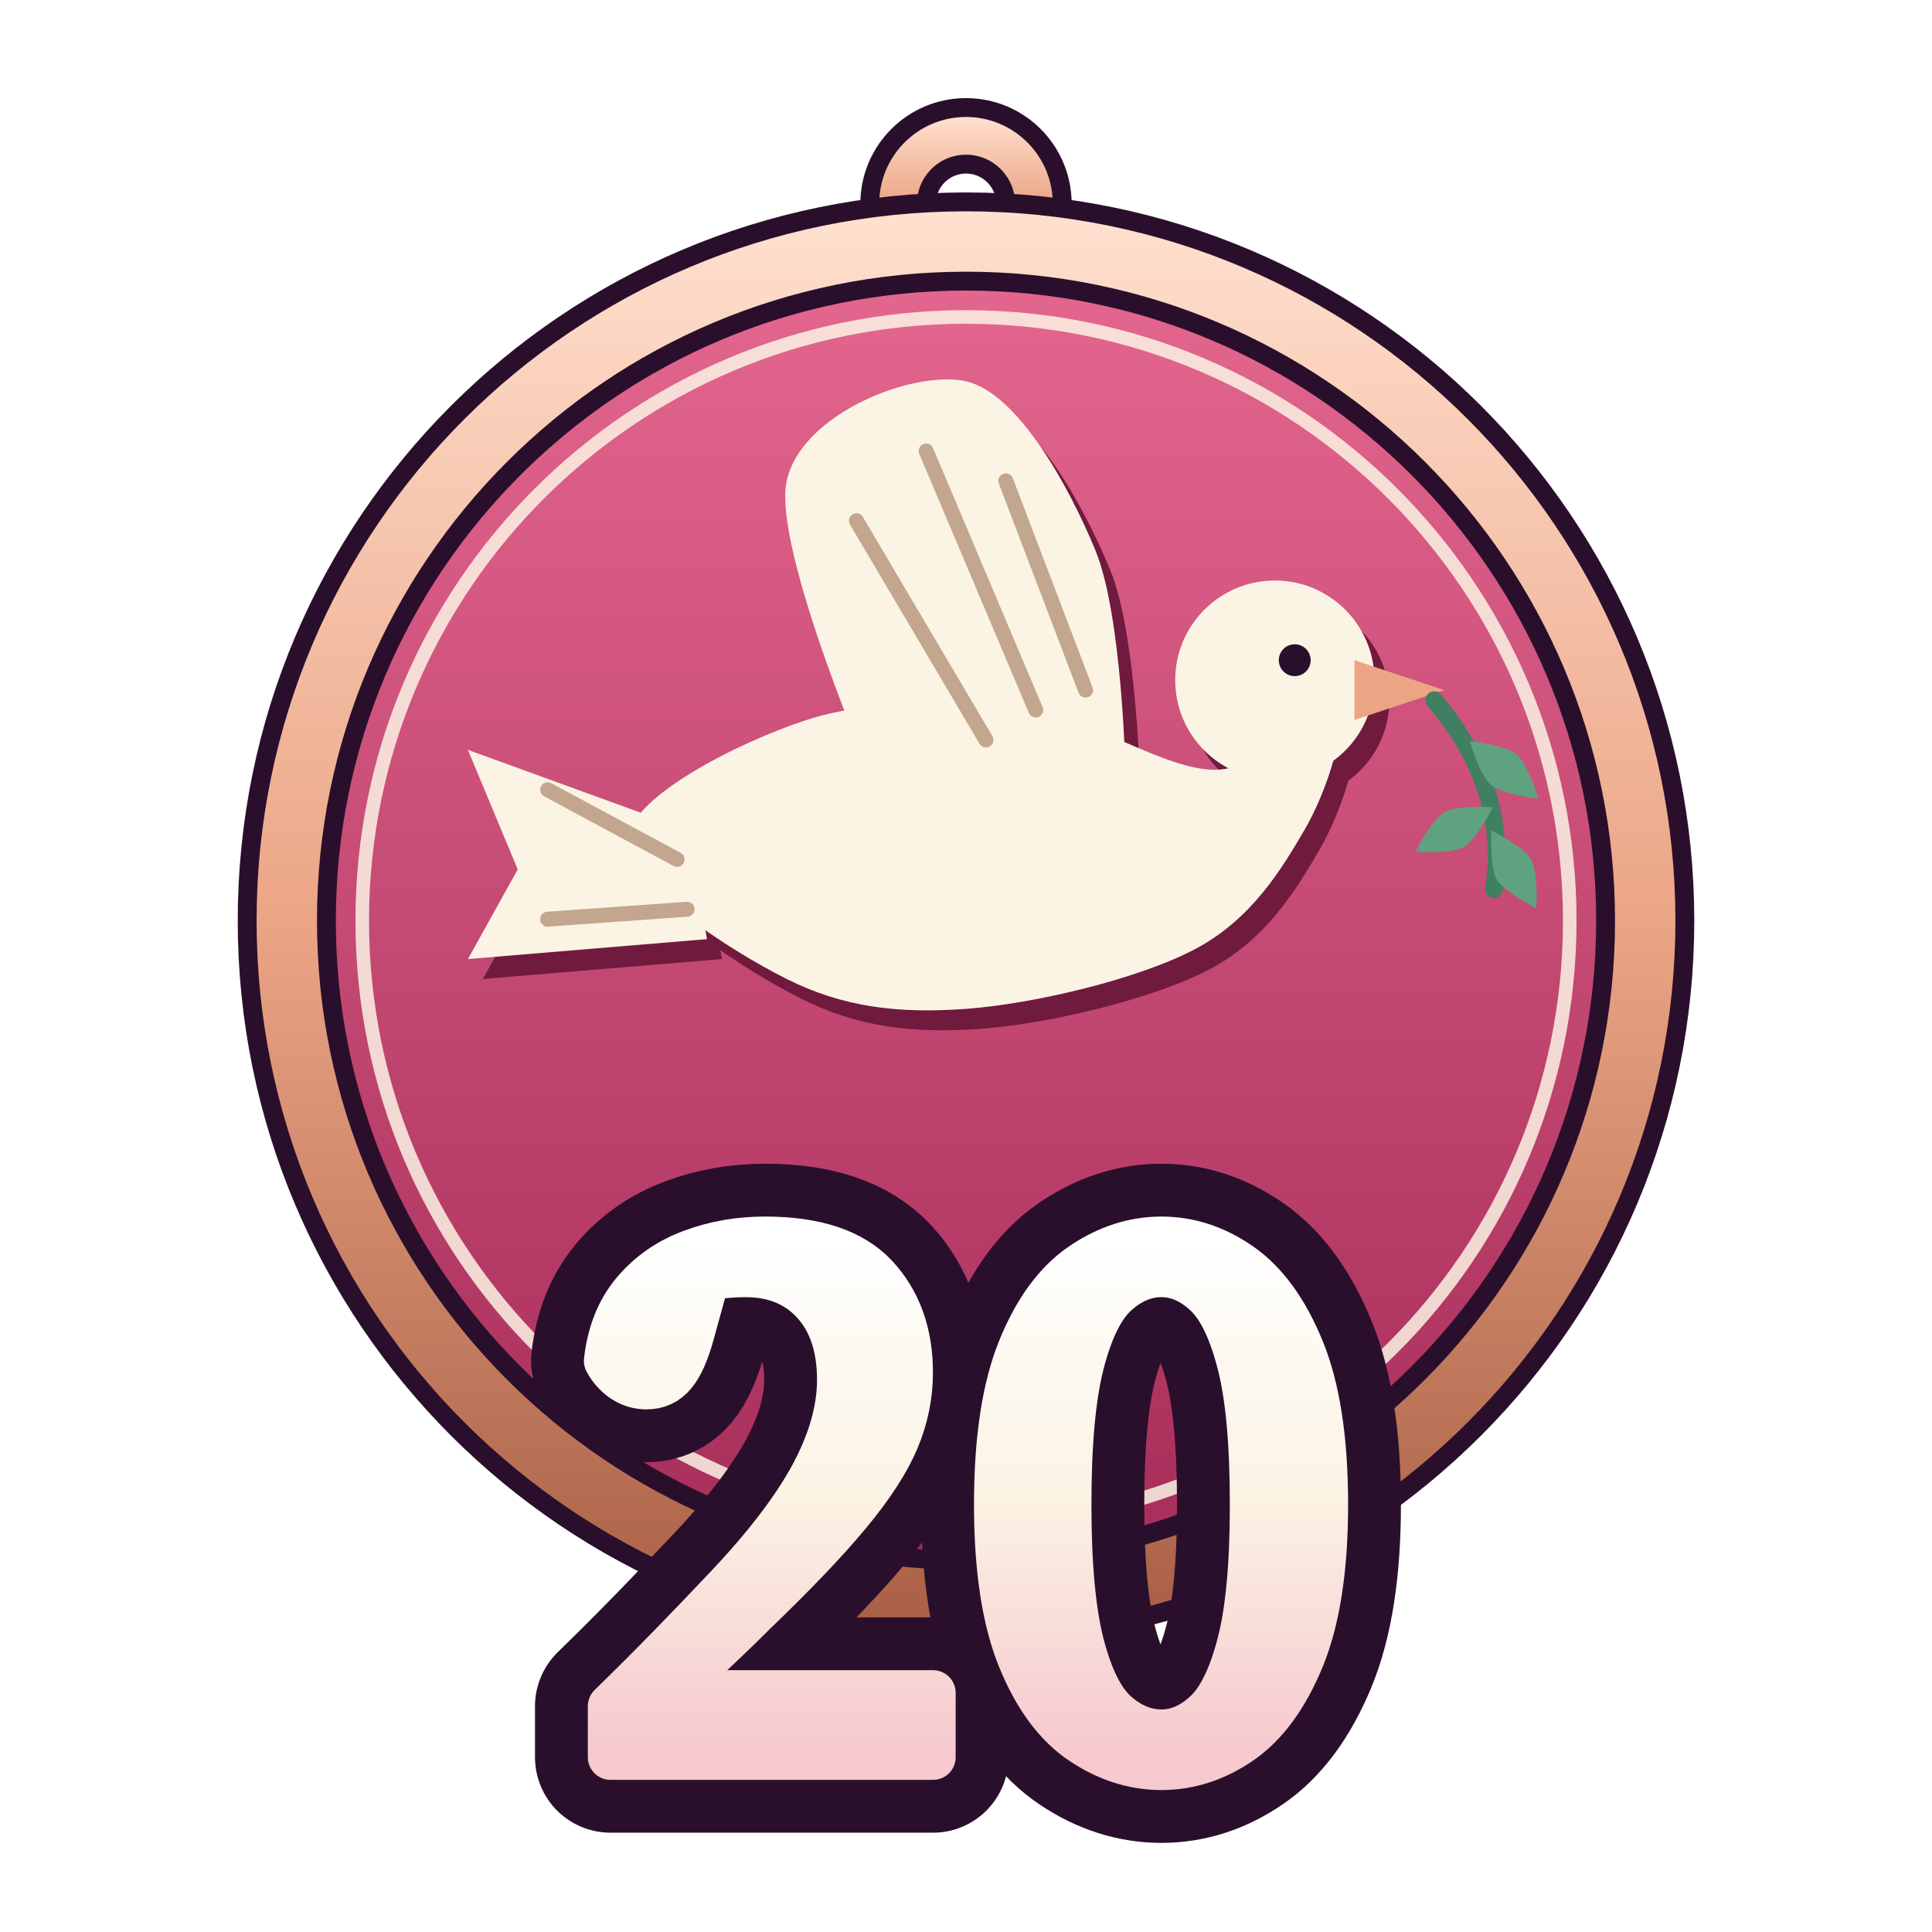
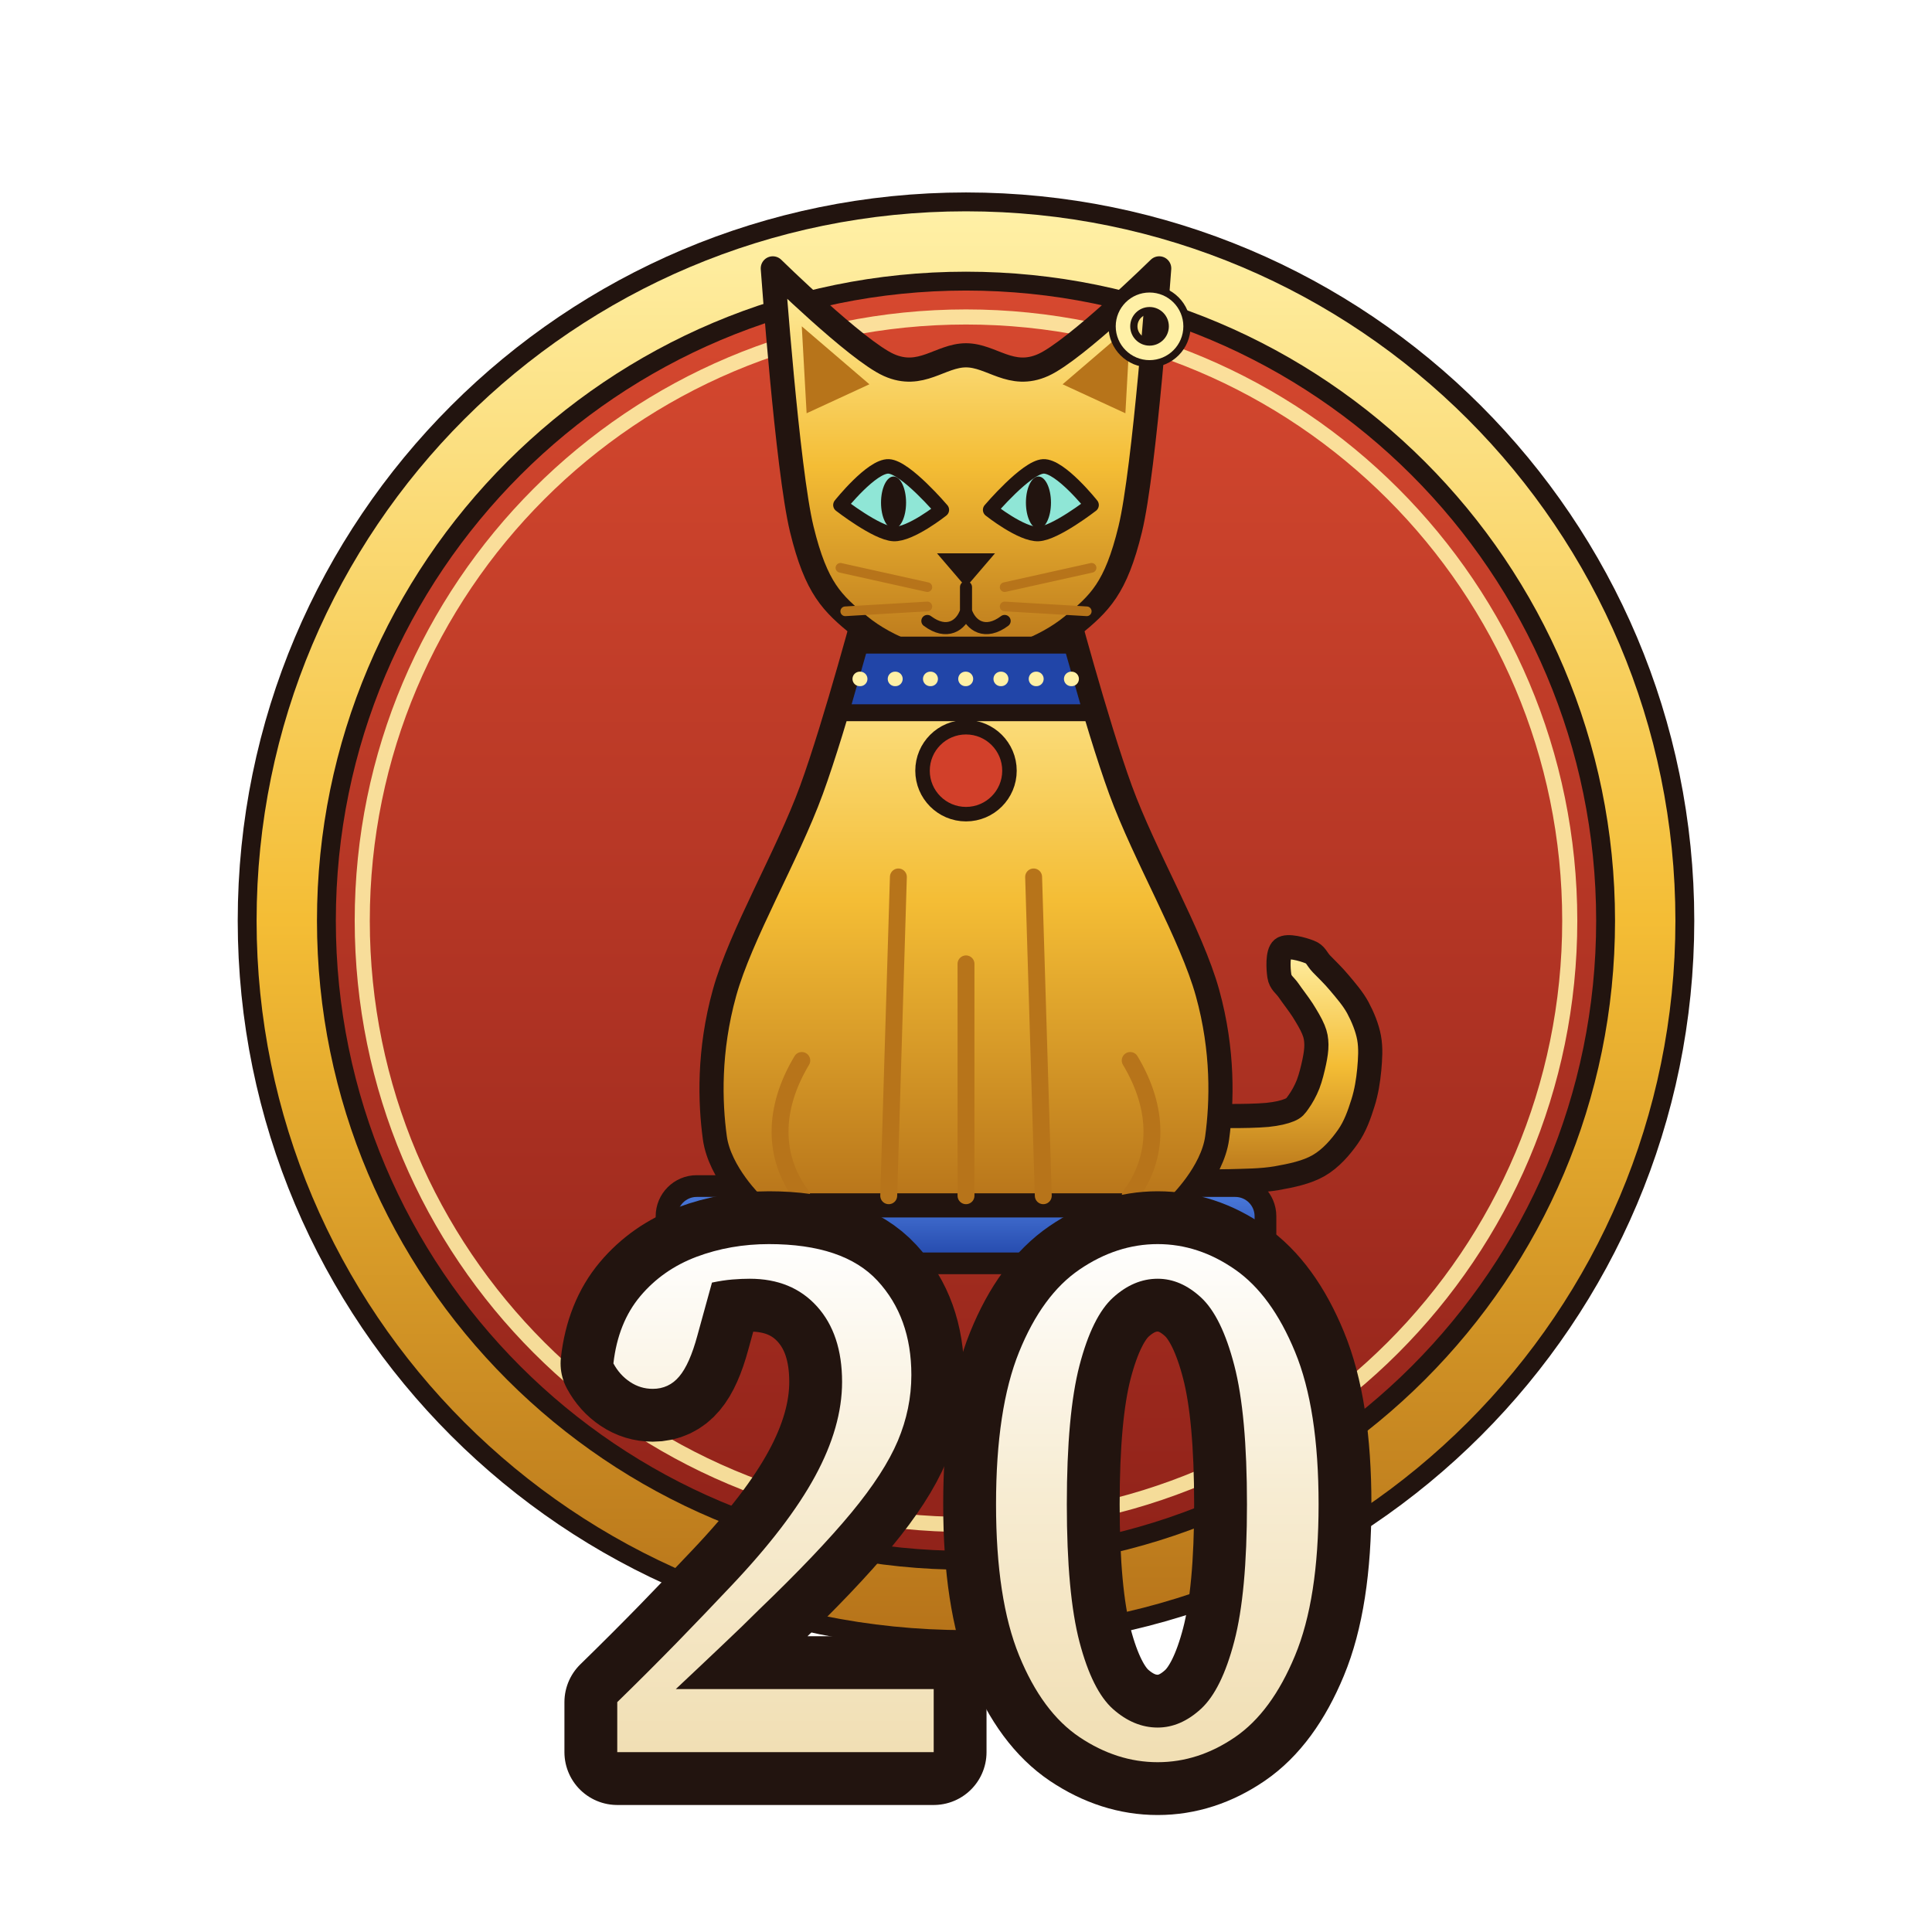
<svg xmlns="http://www.w3.org/2000/svg" width="256" height="256" viewBox="0 0 256 256">
  <defs>
-     <linearGradient id="linear-gradient-1" x1="128" y1="15.5" x2="128" y2="38.5" gradientUnits="userSpaceOnUse">
-       <stop offset="0" stop-color="#ffe0cf" />
-       <stop offset="0.5" stop-color="#eba585" />
-       <stop offset="1" stop-color="#a85f45" />
+     <linearGradient id="linear-gradient-1" x1="128" y1="32" x2="128" y2="212" gradientUnits="userSpaceOnUse">
+       <stop offset="0" stop-color="#d94a30" />
+       <stop offset="1" stop-color="#8e2119" />
    </linearGradient>
-     <linearGradient id="linear-gradient-2" x1="128" y1="32" x2="128" y2="212" gradientUnits="userSpaceOnUse">
-       <stop offset="0" stop-color="#e56890" />
-       <stop offset="1" stop-color="#a52c58" />
+     <linearGradient id="linear-gradient-2" x1="128" y1="28" x2="128" y2="216" gradientUnits="userSpaceOnUse">
+       <stop offset="0" stop-color="#fff0a6" />
+       <stop offset="0.5" stop-color="#f4bd35" />
+       <stop offset="1" stop-color="#b7741a" />
    </linearGradient>
-     <linearGradient id="linear-gradient-3" x1="128" y1="28" x2="128" y2="216" gradientUnits="userSpaceOnUse">
-       <stop offset="0" stop-color="#ffe0cf" />
-       <stop offset="0.5" stop-color="#eba585" />
-       <stop offset="1" stop-color="#a85f45" />
+     <linearGradient id="linear-gradient-3" x1="165.34" y1="125.51" x2="165.34" y2="156.84" gradientUnits="userSpaceOnUse">
+       <stop offset="0" stop-color="#fff0a6" />
+       <stop offset="0.5" stop-color="#f4bd35" />
+       <stop offset="1" stop-color="#b7741a" />
    </linearGradient>
-     <linearGradient id="linear-gradient-4" x1="0" y1="164" x2="0" y2="232" gradientUnits="userSpaceOnUse">
+     <linearGradient id="linear-gradient-4" x1="128" y1="157.16" x2="128" y2="167.4" gradientUnits="userSpaceOnUse">
+       <stop offset="0" stop-color="#4f7fe0" />
+       <stop offset="1" stop-color="#2145a8" />
+     </linearGradient>
+     <linearGradient id="linear-gradient-5" x1="128" y1="79.08" x2="128" y2="159.72" gradientUnits="userSpaceOnUse">
+       <stop offset="0" stop-color="#fff0a6" />
+       <stop offset="0.5" stop-color="#f4bd35" />
+       <stop offset="1" stop-color="#b7741a" />
+     </linearGradient>
+     <linearGradient id="linear-gradient-6" x1="128" y1="35.56" x2="128" y2="88.04" gradientUnits="userSpaceOnUse">
+       <stop offset="0" stop-color="#fff0a6" />
+       <stop offset="0.5" stop-color="#f4bd35" />
+       <stop offset="1" stop-color="#b7741a" />
+     </linearGradient>
+     <linearGradient id="linear-gradient-7" x1="0" y1="164" x2="0" y2="232" gradientUnits="userSpaceOnUse">
      <stop offset="0" stop-color="#ffffff" />
-       <stop offset="0.5" stop-color="#fbf3e4" />
-       <stop offset="1" stop-color="#f6c9cf" />
+       <stop offset="0.5" stop-color="#f7ecd2" />
+       <stop offset="1" stop-color="#f1dfb4" />
    </linearGradient>
  </defs>
  <g>
-     <circle cx="128" cy="27" r="9" fill="none" stroke="#2a0f2c" stroke-width="10" stroke-linecap="round" stroke-linejoin="round" />
-     <circle cx="128" cy="27" r="9" fill="none" stroke="url(#linear-gradient-1)" stroke-width="5" stroke-linecap="round" stroke-linejoin="round" />
-     <circle cx="128" cy="122" r="90" fill="url(#linear-gradient-2)" stroke="#2a0f2c" stroke-width="13" stroke-linecap="round" stroke-linejoin="round" />
-     <circle cx="128" cy="122" r="90" fill="none" stroke="url(#linear-gradient-3)" stroke-width="8" stroke-linecap="round" stroke-linejoin="round" />
-     <circle cx="128" cy="122" r="80" fill="none" stroke="#fbf3e4" stroke-width="1.8" stroke-linecap="round" stroke-linejoin="round" opacity="0.85" />
+     <circle cx="128" cy="122" r="90" fill="url(#linear-gradient-1)" stroke="#22140f" stroke-width="13" stroke-linecap="round" stroke-linejoin="round" />
+     <circle cx="128" cy="122" r="90" fill="none" stroke="url(#linear-gradient-2)" stroke-width="8" stroke-linecap="round" stroke-linejoin="round" />
+     <circle cx="128" cy="122" r="80" fill="none" stroke="#fff0a6" stroke-width="2" stroke-linecap="round" stroke-linejoin="round" opacity="0.9" />
    <g>
-       <g>
-         <polygon points="93.02,112.56 63.98,102 70.58,117.84 63.98,129.72 95.66,127.08" fill="#701a3e" />
-         <path d="M118.1 107.28 C118.1 107.28 104.24 75.38 106.22 66.36 C108.2 57.34 123.16 51.62 129.98 53.16 C136.8 54.7 143.62 67.02 147.14 75.6 C150.66 84.18 151.1 104.64 151.1 104.64 Z" fill="#701a3e" />
-         <path d="M85.1 113.88 C85.54 108.16 100.06 100.9 108.86 98.04 C117.66 95.18 128.88 95.62 137.9 96.72 C146.92 97.82 156.16 104.64 162.98 104.64 C169.8 104.64 176.84 95.4 178.82 96.72 C180.8 98.04 177.94 107.28 174.86 112.56 C171.78 117.84 167.82 124.44 160.34 128.4 C152.86 132.36 139 135.66 129.98 136.32 C120.96 136.98 113.7 136.1 106.22 132.36 C98.74 128.62 84.66 119.6 85.1 113.88 Z" fill="#701a3e" />
-         <circle cx="170.9" cy="92.76" r="13.2" fill="#701a3e" />
-       </g>
-       <g>
-         <polygon points="91.04,109.92 62,99.36 68.6,115.2 62,127.08 93.68,124.44" fill="#fbf3e4" />
-         <path d="M116.12 104.64 C116.12 104.64 102.26 72.74 104.24 63.72 C106.22 54.7 121.18 48.98 128 50.52 C134.82 52.06 141.64 64.38 145.16 72.96 C148.68 81.54 149.12 102 149.12 102 Z" fill="#fbf3e4" />
-         <path d="M83.12 111.24 C83.56 105.52 98.08 98.26 106.88 95.4 C115.68 92.54 126.9 92.98 135.92 94.08 C144.94 95.18 154.18 102 161 102 C167.82 102 174.86 92.76 176.84 94.08 C178.82 95.4 175.96 104.64 172.88 109.92 C169.8 115.2 165.84 121.8 158.36 125.76 C150.88 129.72 137.02 133.02 128 133.68 C118.98 134.34 111.72 133.46 104.24 129.72 C96.76 125.98 82.68 116.96 83.12 111.24 Z" fill="#fbf3e4" />
-         <circle cx="168.92" cy="90.12" r="13.2" fill="#fbf3e4" />
-       </g>
-       <polygon points="179.48,87.48 191.36,91.44 179.48,95.4" fill="#eba585" />
-       <circle cx="171.56" cy="87.48" r="2.11" fill="#2a0f2c" />
-       <line x1="113.48" y1="69" x2="130.64" y2="98.04" fill="none" stroke="#c2a68d" stroke-width="1.98" stroke-linecap="round" stroke-linejoin="round" />
-       <line x1="122.72" y1="59.76" x2="137.24" y2="94.08" fill="none" stroke="#c2a68d" stroke-width="1.98" stroke-linecap="round" stroke-linejoin="round" />
-       <line x1="133.28" y1="63.72" x2="143.84" y2="91.44" fill="none" stroke="#c2a68d" stroke-width="1.98" stroke-linecap="round" stroke-linejoin="round" />
-       <path d="M72.56 104.64 L89.72 113.88 M72.56 121.8 L91.04 120.48" fill="none" stroke="#c2a68d" stroke-width="1.98" stroke-linecap="round" stroke-linejoin="round" />
-       <path d="M190.04 92.76 C196.64 100.68 199.28 108.6 197.96 117.84" fill="none" stroke="#3f7f62" stroke-width="2.31" stroke-linecap="round" stroke-linejoin="round" />
-       <path d="M203.83 105.82 C203.83 105.82 199.1 105.29 197.58 104.02 C196.07 102.75 194.73 98.18 194.73 98.18 C194.73 98.18 199.46 98.71 200.98 99.98 C202.49 101.25 203.83 105.82 203.83 105.82 Z" fill="#5fa27f" />
-       <path d="M187.54 112.89 C187.54 112.89 189.64 108.63 191.36 107.64 C193.08 106.65 197.82 106.95 197.82 106.95 C197.82 106.95 195.72 111.21 194 112.2 C192.28 113.19 187.54 112.89 187.54 112.89 Z" fill="#5fa27f" />
-       <path d="M203.57 120.34 C203.57 120.34 199.31 118.24 198.32 116.52 C197.33 114.8 197.63 110.06 197.63 110.06 C197.63 110.06 201.89 112.16 202.88 113.88 C203.87 115.6 203.57 120.34 203.57 120.34 Z" fill="#5fa27f" />
+       <path d="M149.12 152 C149.11 153.49 152.19 155.77 153.56 156.52 C154.92 157.27 155.74 156.48 157.31 156.48 C158.87 156.48 160.97 156.58 162.94 156.52 C164.92 156.46 167.18 156.46 169.15 156.12 C171.12 155.77 173.18 155.35 174.75 154.43 C176.33 153.52 177.63 152.01 178.6 150.63 C179.57 149.26 180.12 147.66 180.59 146.17 C181.06 144.69 181.29 143.2 181.43 141.76 C181.56 140.31 181.66 138.88 181.41 137.51 C181.16 136.15 180.58 134.76 179.93 133.54 C179.28 132.33 178.29 131.21 177.48 130.24 C176.68 129.27 175.77 128.42 175.11 127.73 C174.45 127.05 174.39 126.46 173.52 126.13 C172.66 125.79 170.59 125.19 169.93 125.72 C169.25 126.25 169.38 128.39 169.52 129.31 C169.66 130.24 170.26 130.52 170.77 131.27 C171.28 132.02 172.05 132.99 172.6 133.84 C173.14 134.7 173.72 135.66 174.03 136.42 C174.34 137.17 174.41 137.68 174.43 138.41 C174.44 139.12 174.32 139.87 174.14 140.74 C173.95 141.62 173.67 142.79 173.33 143.67 C172.99 144.54 172.49 145.42 172.08 145.99 C171.67 146.56 171.54 146.8 170.85 147.09 C170.16 147.37 169.27 147.59 167.93 147.73 C166.59 147.85 164.56 147.89 162.82 147.88 C161.08 147.87 158.98 147.73 157.45 147.68 C155.93 147.63 155.03 146.84 153.64 147.56 C152.26 148.28 149.14 150.5 149.12 152 Z" fill="url(#linear-gradient-3)" stroke="#22140f" stroke-width="3.2" stroke-linecap="round" stroke-linejoin="round" />
+       <path d="M92.32 157.16 L163.68 157.16 C165.89 157.16 167.68 158.95 167.68 161.16 L167.68 163.4 C167.68 165.61 165.89 167.4 163.68 167.4 L92.32 167.4 C90.11 167.4 88.32 165.61 88.32 163.4 L88.32 161.16 C88.32 158.95 90.11 157.16 92.32 157.16 Z" fill="url(#linear-gradient-4)" stroke="#22140f" stroke-width="2.88" stroke-linecap="round" stroke-linejoin="round" />
+       <path d="M115.2 79.08 L140.8 79.08 C140.8 79.08 145.28 95.93 148.48 104.68 C151.68 113.43 157.87 123.88 160 131.56 C162.13 139.24 161.92 146.07 161.28 150.76 C160.64 155.45 156.16 159.72 156.16 159.72 L99.84 159.72 C99.84 159.72 95.36 155.45 94.72 150.76 C94.08 146.07 93.87 139.24 96 131.56 C98.13 123.88 104.32 113.43 107.52 104.68 C110.72 95.93 115.2 79.08 115.2 79.08 Z" fill="url(#linear-gradient-5)" stroke="#22140f" stroke-width="3.2" stroke-linecap="round" stroke-linejoin="round" />
+       <path d="M119.04 116.2 L117.76 158.44 M136.96 116.2 L138.24 158.44 M128 127.72 L128 158.44" fill="none" stroke="#b7741a" stroke-width="2.24" stroke-linecap="round" stroke-linejoin="round" />
+       <path d="M106.24 140.52 C102.4 146.92 102.4 153.32 106.24 158.44 M149.76 140.52 C153.6 146.92 153.6 153.32 149.76 158.44" fill="none" stroke="#b7741a" stroke-width="2.24" stroke-linecap="round" stroke-linejoin="round" />
+       <path d="M106.24 70.12 C104.32 62.23 102.4 35.56 102.4 35.56 C102.4 35.56 113.49 46.44 117.76 48.36 C122.03 50.28 124.59 47.08 128 47.08 C131.41 47.08 133.97 50.28 138.24 48.36 C142.51 46.44 153.6 35.56 153.6 35.56 C153.6 35.56 151.68 62.23 149.76 70.12 C147.84 78.01 145.71 79.93 142.08 82.92 C138.45 85.91 132.69 88.04 128 88.04 C123.31 88.04 117.55 85.91 113.92 82.92 C110.29 79.93 108.16 78.01 106.24 70.12 Z" fill="url(#linear-gradient-6)" stroke="#22140f" stroke-width="3.2" stroke-linecap="round" stroke-linejoin="round" />
+       <polygon points="106.24,43.24 115.2,50.92 106.88,54.76" fill="#b7741a" />
+       <path d="M111.36 66.92 C111.36 66.92 115.52 61.69 117.76 61.8 C120 61.91 124.8 67.56 124.8 67.56 C124.8 67.56 120.64 70.87 118.4 70.76 C116.16 70.65 111.36 66.92 111.36 66.92 Z" fill="#8fe6d6" stroke="#22140f" stroke-width="1.92" stroke-linecap="round" stroke-linejoin="round" />
+       <ellipse cx="118.4" cy="66.6" rx="1.66" ry="3.46" fill="#22140f" />
+       <path d="M122.88 77.8 L111.36 75.24 M122.88 80.36 L112 81" fill="none" stroke="#b7741a" stroke-width="1.28" stroke-linecap="round" stroke-linejoin="round" />
+       <polygon points="149.76,43.24 140.8,50.92 149.12,54.76" fill="#b7741a" />
+       <path d="M144.64 66.92 C144.64 66.92 140.48 61.69 138.24 61.8 C136 61.91 131.2 67.56 131.2 67.56 C131.2 67.56 135.36 70.87 137.6 70.76 C139.84 70.65 144.64 66.92 144.64 66.92 Z" fill="#8fe6d6" stroke="#22140f" stroke-width="1.92" stroke-linecap="round" stroke-linejoin="round" />
+       <ellipse cx="137.6" cy="66.6" rx="1.66" ry="3.46" fill="#22140f" />
+       <path d="M133.12 77.8 L144.64 75.24 M133.12 80.36 L144 81" fill="none" stroke="#b7741a" stroke-width="1.28" stroke-linecap="round" stroke-linejoin="round" />
+       <polygon points="124.16,73.32 131.84,73.32 128,77.8" fill="#22140f" />
+       <path d="M128 77.8 L128 81 M122.88 82.28 C125.44 84.2 127.36 82.92 128 81 C128.64 82.92 130.56 84.2 133.12 82.28" fill="none" stroke="#22140f" stroke-width="1.6" stroke-linecap="round" stroke-linejoin="round" />
+       <polygon points="113.92,85.48 142.08,85.48 144.64,94.44 111.36,94.44" fill="#2145a8" stroke="#22140f" stroke-width="2.24" stroke-linecap="round" stroke-linejoin="round" />
+       <line x1="113.92" y1="89.96" x2="142.08" y2="89.96" fill="none" stroke="#fff0a6" stroke-width="1.92" stroke-linecap="round" stroke-linejoin="round" stroke-dasharray="0.06 4.61" />
+       <circle cx="128" cy="102.12" r="5.76" fill="#d2402a" stroke="#22140f" stroke-width="1.92" stroke-linecap="round" stroke-linejoin="round" />
+       <circle cx="152.32" cy="43.24" r="3.52" fill="none" stroke="#22140f" stroke-width="3.84" stroke-linecap="round" stroke-linejoin="round" />
+       <circle cx="152.32" cy="43.24" r="3.52" fill="none" stroke="#fff0a6" stroke-width="1.92" stroke-linecap="round" stroke-linejoin="round" />
    </g>
    <g>
-       <path d="M80.89 232.84 L80.89 226.08 C83.66 223.38 86.35 220.69 88.95 218.02 C91.55 215.35 93.96 212.84 96.18 210.48 C101.38 205 105.19 200.03 107.62 195.56 C110.04 191.08 111.26 186.84 111.26 182.82 C111.26 178.52 110.13 175.12 107.88 172.62 C105.62 170.13 102.59 168.88 98.78 168.88 C98.08 168.88 97.3 168.91 96.44 168.98 C95.57 169.05 94.65 169.19 93.68 169.4 L91.7 176.58 C91.01 179.14 90.2 180.98 89.26 182.09 C88.32 183.2 87.13 183.75 85.67 183.75 C84.56 183.75 83.54 183.44 82.6 182.82 C81.67 182.19 80.92 181.36 80.37 180.32 C80.78 176.65 82 173.61 84.01 171.22 C86.02 168.83 88.55 167.06 91.6 165.92 C94.65 164.77 97.91 164.2 101.38 164.2 C108.1 164.2 112.99 165.85 116.04 169.14 C119.09 172.43 120.62 176.68 120.62 181.88 C120.62 184.93 120.01 187.89 118.8 190.77 C117.58 193.65 115.49 196.89 112.5 200.5 C109.52 204.1 105.36 208.47 100.02 213.6 C98.64 214.99 96.96 216.62 94.98 218.49 C93 220.36 90.94 222.3 88.79 224.31 L123.63 224.31 L123.63 232.84 Z" fill="#2a0f2c" stroke="#2a0f2c" stroke-width="20" stroke-linecap="round" stroke-linejoin="round" />
-       <path d="M153.9 234.19 C150.22 234.19 146.7 233.07 143.34 230.81 C139.98 228.56 137.26 224.88 135.18 219.79 C133.1 214.69 132.06 207.88 132.06 199.35 C132.06 190.75 133.1 183.89 135.18 178.76 C137.26 173.63 139.98 169.92 143.34 167.63 C146.7 165.34 150.22 164.2 153.9 164.2 C157.57 164.2 161.05 165.34 164.35 167.63 C167.64 169.92 170.35 173.63 172.46 178.76 C174.57 183.89 175.63 190.75 175.63 199.35 C175.63 207.88 174.57 214.69 172.46 219.79 C170.35 224.88 167.64 228.56 164.35 230.81 C161.05 233.07 157.57 234.19 153.9 234.19 Z M153.9 229.51 C155.98 229.51 157.93 228.66 159.77 226.96 C161.61 225.27 163.1 222.23 164.24 217.86 C165.39 213.5 165.96 207.33 165.96 199.35 C165.96 191.24 165.39 184.98 164.24 180.58 C163.1 176.18 161.61 173.13 159.77 171.43 C157.93 169.73 155.98 168.88 153.9 168.88 C151.75 168.88 149.74 169.73 147.86 171.43 C145.99 173.13 144.48 176.18 143.34 180.58 C142.2 184.98 141.62 191.24 141.62 199.35 C141.62 207.39 142.2 213.6 143.34 217.97 C144.48 222.34 145.99 225.35 147.86 227.02 C149.74 228.68 151.75 229.51 153.9 229.51 Z" fill="#2a0f2c" stroke="#2a0f2c" stroke-width="20" stroke-linecap="round" stroke-linejoin="round" />
+       <path d="M81.79 232.17 L81.79 225.54 C84.51 222.89 87.15 220.25 89.7 217.64 C92.25 215.02 94.61 212.55 96.79 210.24 C101.89 204.87 105.63 199.99 108.01 195.6 C110.39 191.22 111.58 187.05 111.58 183.11 C111.58 178.89 110.47 175.56 108.26 173.11 C106.05 170.66 103.08 169.44 99.34 169.44 C98.66 169.44 97.89 169.47 97.04 169.54 C96.19 169.61 95.29 169.75 94.34 169.95 L92.4 176.99 C91.72 179.5 90.92 181.31 90 182.39 C89.09 183.48 87.91 184.03 86.49 184.03 C85.4 184.03 84.39 183.72 83.48 183.11 C82.56 182.5 81.83 181.68 81.28 180.66 C81.69 177.06 82.88 174.08 84.85 171.74 C86.83 169.39 89.31 167.66 92.3 166.53 C95.29 165.41 98.49 164.85 101.89 164.85 C108.48 164.85 113.28 166.47 116.27 169.7 C119.26 172.93 120.76 177.09 120.76 182.19 C120.76 185.18 120.16 188.09 118.97 190.91 C117.78 193.73 115.73 196.91 112.8 200.45 C109.88 203.98 105.8 208.27 100.56 213.3 C99.2 214.66 97.55 216.26 95.61 218.09 C93.68 219.93 91.65 221.83 89.55 223.81 L123.72 223.81 L123.72 232.17 Z" fill="#22140f" stroke="#22140f" stroke-width="14" stroke-linecap="round" stroke-linejoin="round" />
+       <path d="M153.4 233.5 C149.79 233.5 146.34 232.39 143.04 230.18 C139.75 227.97 137.08 224.37 135.04 219.37 C133 214.37 131.98 207.69 131.98 199.33 C131.98 190.89 133 184.16 135.04 179.13 C137.08 174.1 139.75 170.46 143.04 168.22 C146.34 165.97 149.79 164.85 153.4 164.85 C157 164.85 160.42 165.97 163.65 168.22 C166.88 170.46 169.53 174.1 171.6 179.13 C173.68 184.16 174.72 190.89 174.72 199.33 C174.72 207.69 173.68 214.37 171.6 219.37 C169.53 224.37 166.88 227.97 163.65 230.18 C160.42 232.39 157 233.5 153.4 233.5 Z M153.4 228.91 C155.44 228.91 157.36 228.07 159.16 226.41 C160.96 224.74 162.43 221.77 163.55 217.48 C164.67 213.2 165.23 207.15 165.23 199.33 C165.23 191.37 164.67 185.23 163.55 180.92 C162.43 176.6 160.96 173.61 159.16 171.94 C157.36 170.27 155.44 169.44 153.4 169.44 C151.29 169.44 149.32 170.27 147.48 171.94 C145.65 173.61 144.17 176.6 143.04 180.92 C141.92 185.23 141.36 191.37 141.36 199.33 C141.36 207.21 141.92 213.3 143.04 217.58 C144.17 221.87 145.65 224.83 147.48 226.46 C149.32 228.09 151.29 228.91 153.4 228.91 Z" fill="#22140f" stroke="#22140f" stroke-width="14" stroke-linecap="round" stroke-linejoin="round" />
    </g>
    <g>
-       <path d="M80.89 232.84 L80.89 226.08 C83.66 223.38 86.35 220.69 88.95 218.02 C91.55 215.35 93.96 212.84 96.18 210.48 C101.38 205 105.19 200.03 107.62 195.56 C110.04 191.08 111.26 186.84 111.26 182.82 C111.26 178.52 110.13 175.12 107.88 172.62 C105.62 170.13 102.59 168.88 98.78 168.88 C98.08 168.88 97.3 168.91 96.44 168.98 C95.57 169.05 94.65 169.19 93.68 169.4 L91.7 176.58 C91.01 179.14 90.2 180.98 89.26 182.09 C88.32 183.2 87.13 183.75 85.67 183.75 C84.56 183.75 83.54 183.44 82.6 182.82 C81.67 182.19 80.92 181.36 80.37 180.32 C80.78 176.65 82 173.61 84.01 171.22 C86.02 168.83 88.55 167.06 91.6 165.92 C94.65 164.77 97.91 164.2 101.38 164.2 C108.1 164.2 112.99 165.85 116.04 169.14 C119.09 172.43 120.62 176.68 120.62 181.88 C120.62 184.93 120.01 187.89 118.8 190.77 C117.58 193.65 115.49 196.89 112.5 200.5 C109.52 204.1 105.36 208.47 100.02 213.6 C98.64 214.99 96.96 216.62 94.98 218.49 C93 220.36 90.94 222.3 88.79 224.31 L123.63 224.31 L123.63 232.84 Z" fill="url(#linear-gradient-4)" stroke="url(#linear-gradient-4)" stroke-width="6" stroke-linecap="round" stroke-linejoin="round" />
-       <path d="M153.9 234.19 C150.22 234.19 146.7 233.07 143.34 230.81 C139.98 228.56 137.26 224.88 135.18 219.79 C133.1 214.69 132.06 207.88 132.06 199.35 C132.06 190.75 133.1 183.89 135.18 178.76 C137.26 173.63 139.98 169.92 143.34 167.63 C146.7 165.34 150.22 164.2 153.9 164.2 C157.57 164.2 161.05 165.34 164.35 167.63 C167.64 169.92 170.35 173.63 172.46 178.76 C174.57 183.89 175.63 190.75 175.63 199.35 C175.63 207.88 174.57 214.69 172.46 219.79 C170.35 224.88 167.64 228.56 164.35 230.81 C161.05 233.07 157.57 234.19 153.9 234.19 Z M153.9 229.51 C155.98 229.51 157.93 228.66 159.77 226.96 C161.61 225.27 163.1 222.23 164.24 217.86 C165.39 213.5 165.96 207.33 165.96 199.35 C165.96 191.24 165.39 184.98 164.24 180.58 C163.1 176.18 161.61 173.13 159.77 171.43 C157.93 169.73 155.98 168.88 153.9 168.88 C151.75 168.88 149.74 169.73 147.86 171.43 C145.99 173.13 144.48 176.18 143.34 180.58 C142.2 184.98 141.62 191.24 141.62 199.35 C141.62 207.39 142.2 213.6 143.34 217.97 C144.48 222.34 145.99 225.35 147.86 227.02 C149.74 228.68 151.75 229.51 153.9 229.51 Z" fill="url(#linear-gradient-4)" stroke="url(#linear-gradient-4)" stroke-width="6" stroke-linecap="round" stroke-linejoin="round" />
+       <path d="M81.79 232.17 L81.79 225.54 C84.51 222.89 87.15 220.25 89.7 217.64 C92.25 215.02 94.61 212.55 96.79 210.24 C101.89 204.87 105.63 199.99 108.01 195.6 C110.39 191.22 111.58 187.05 111.58 183.11 C111.58 178.89 110.47 175.56 108.26 173.11 C106.05 170.66 103.08 169.44 99.34 169.44 C98.66 169.44 97.89 169.47 97.04 169.54 C96.19 169.61 95.29 169.75 94.34 169.95 L92.4 176.99 C91.72 179.5 90.92 181.31 90 182.39 C89.09 183.48 87.91 184.03 86.49 184.03 C85.4 184.03 84.39 183.72 83.48 183.11 C82.56 182.5 81.83 181.68 81.28 180.66 C81.69 177.06 82.88 174.08 84.85 171.74 C86.83 169.39 89.31 167.66 92.3 166.53 C95.29 165.41 98.49 164.85 101.89 164.85 C108.48 164.85 113.28 166.47 116.27 169.7 C119.26 172.93 120.76 177.09 120.76 182.19 C120.76 185.18 120.16 188.09 118.97 190.91 C117.78 193.73 115.73 196.91 112.8 200.45 C109.88 203.98 105.8 208.27 100.56 213.3 C99.2 214.66 97.55 216.26 95.61 218.09 C93.68 219.93 91.65 221.83 89.55 223.81 L123.72 223.81 L123.72 232.17 Z" fill="url(#linear-gradient-7)" />
+       <path d="M153.4 233.5 C149.79 233.5 146.34 232.39 143.04 230.18 C139.75 227.97 137.08 224.37 135.04 219.37 C133 214.37 131.98 207.69 131.98 199.33 C131.98 190.89 133 184.16 135.04 179.13 C137.08 174.1 139.75 170.46 143.04 168.22 C146.34 165.97 149.79 164.85 153.4 164.85 C157 164.85 160.42 165.97 163.65 168.22 C166.88 170.46 169.53 174.1 171.6 179.13 C173.68 184.16 174.72 190.89 174.72 199.33 C174.72 207.69 173.68 214.37 171.6 219.37 C169.53 224.37 166.88 227.97 163.65 230.18 C160.42 232.39 157 233.5 153.4 233.5 Z M153.4 228.91 C155.44 228.91 157.36 228.07 159.16 226.41 C160.96 224.74 162.43 221.77 163.55 217.48 C164.67 213.2 165.23 207.15 165.23 199.33 C165.23 191.37 164.67 185.23 163.55 180.92 C162.43 176.6 160.96 173.61 159.16 171.94 C157.36 170.27 155.44 169.44 153.4 169.44 C151.29 169.44 149.32 170.27 147.48 171.94 C145.65 173.61 144.17 176.6 143.04 180.92 C141.92 185.23 141.36 191.37 141.36 199.33 C141.36 207.21 141.92 213.3 143.04 217.58 C144.17 221.87 145.65 224.83 147.48 226.46 C149.32 228.09 151.29 228.91 153.4 228.91 Z" fill="url(#linear-gradient-7)" />
    </g>
  </g>
</svg>
